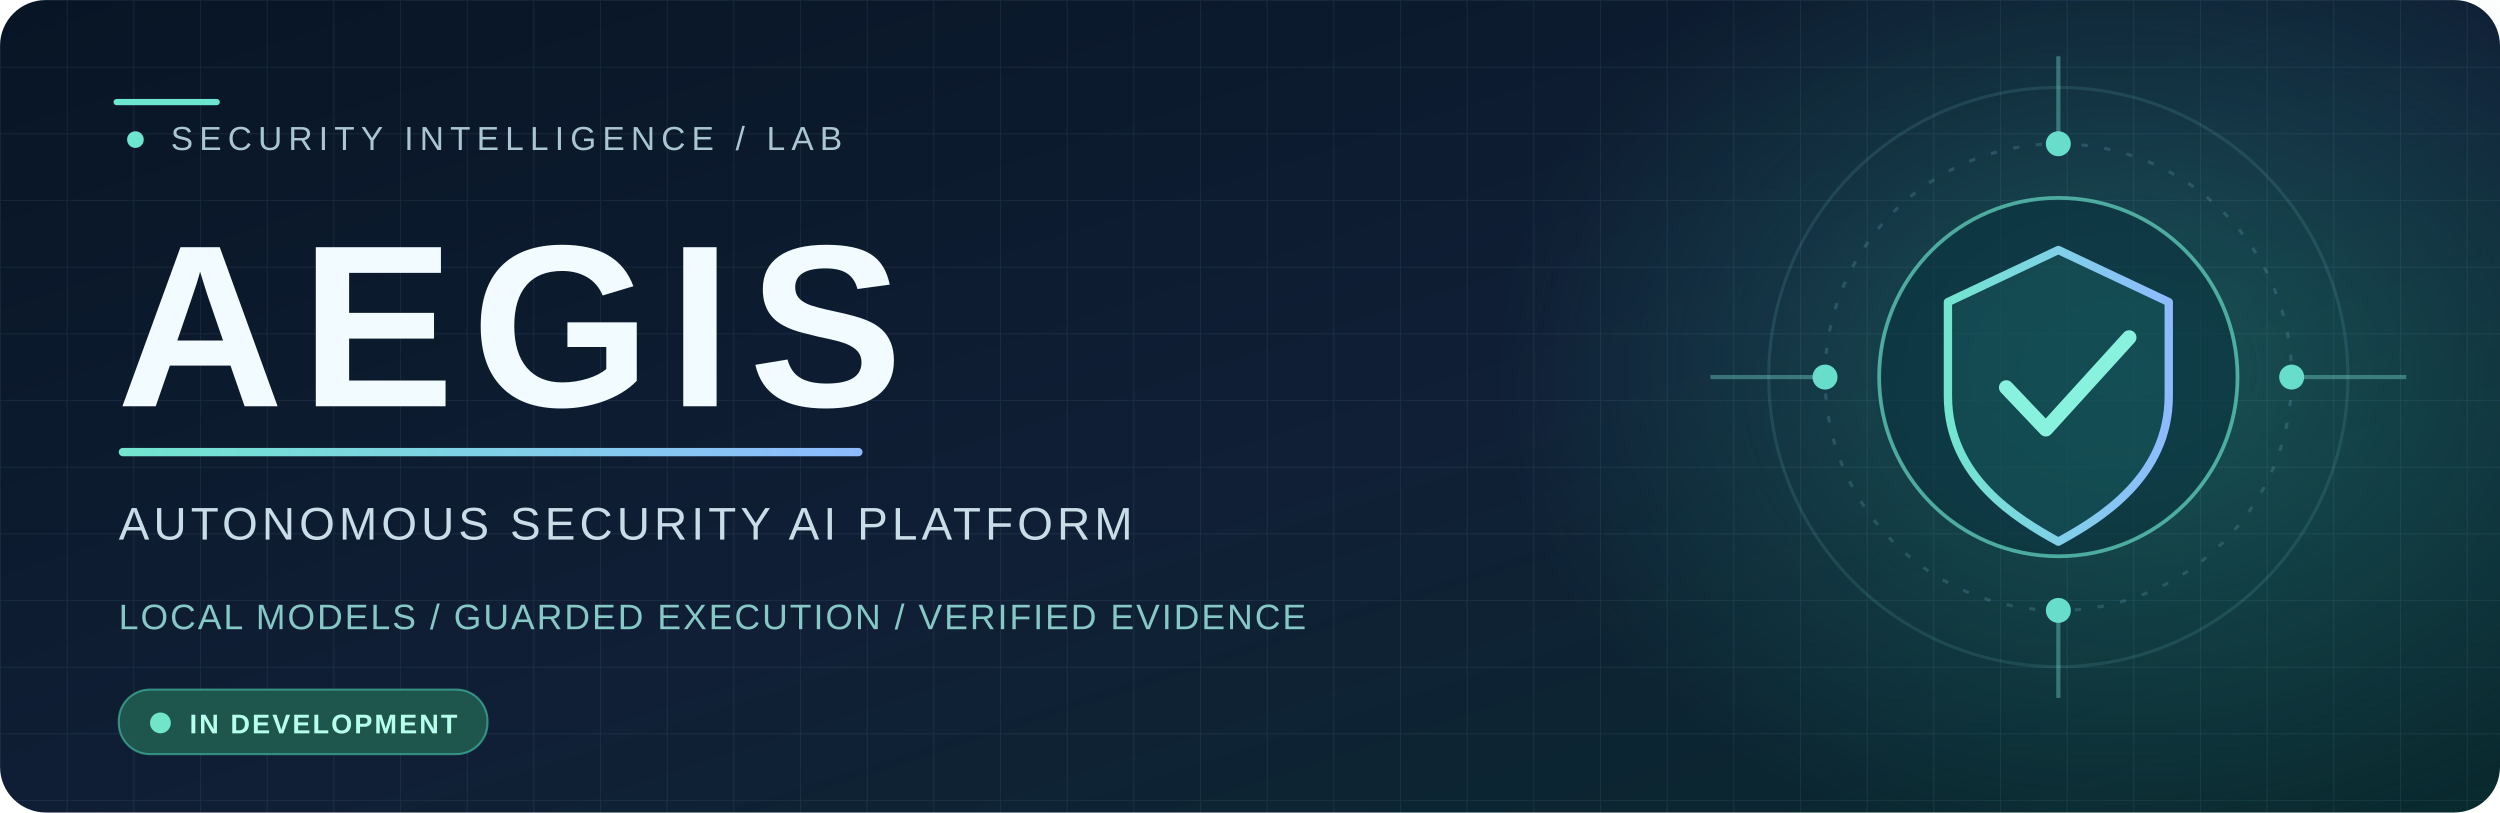
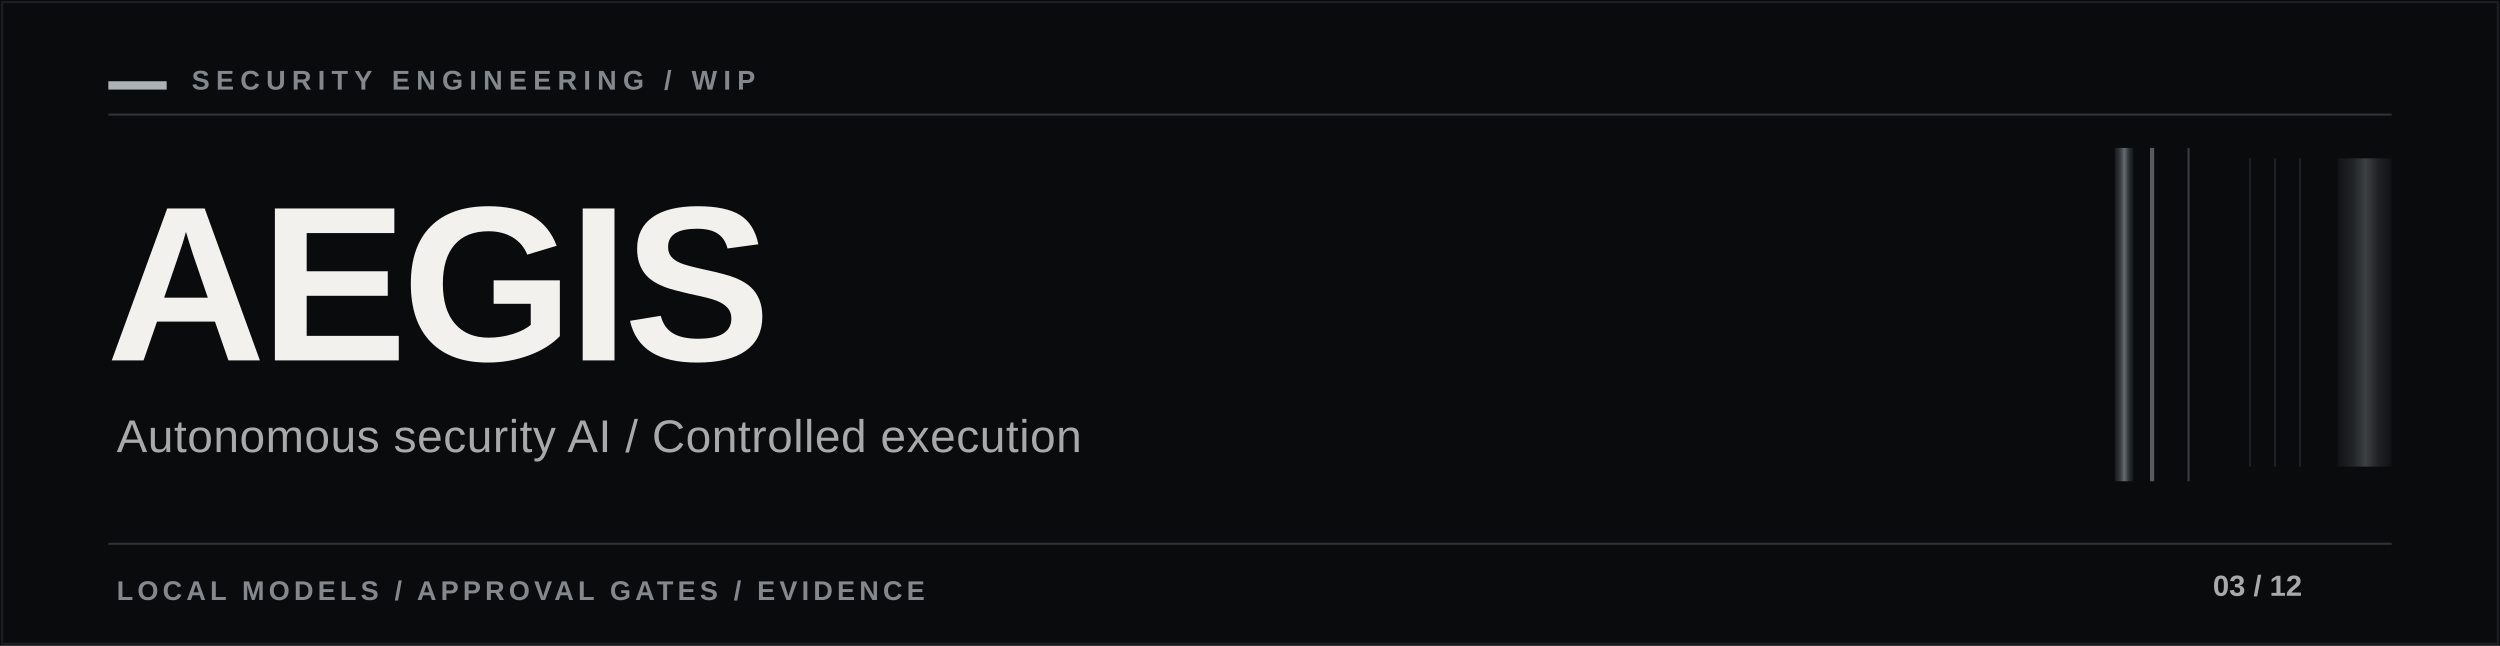
- <svg xmlns="http://www.w3.org/2000/svg" width="1200" height="390" viewBox="0 0 1200 390" role="img" aria-label="AEGIS autonomous security AI platform - in development">
+ <svg xmlns="http://www.w3.org/2000/svg" width="1200" height="310" viewBox="0 0 1200 310" role="img" aria-labelledby="title desc">
  <defs>
-     <linearGradient id="bg" x1="0" y1="0" x2="1" y2="1">
-       <stop stop-color="#081525" />
-       <stop offset=".55" stop-color="#101F36" />
-       <stop offset="1" stop-color="#092A2E" />
+     <linearGradient id="aluminium" x1="0" y1="0" x2="1" y2="0">
+       <stop offset="0" stop-color="#17191B" />
+       <stop offset=".28" stop-color="#3A3D40" />
+       <stop offset=".52" stop-color="#72777A" />
+       <stop offset=".76" stop-color="#34383B" />
+       <stop offset="1" stop-color="#16181B" />
    </linearGradient>
-     <linearGradient id="accent" x1="0" y1="0" x2="1" y2="0">
-       <stop stop-color="#72E5CF" />
-       <stop offset="1" stop-color="#8EBBFF" />
-     </linearGradient>
-     <radialGradient id="glow">
-       <stop stop-color="#32D4AF" stop-opacity=".28" />
-       <stop offset="1" stop-color="#32D4AF" stop-opacity="0" />
-     </radialGradient>
-     <pattern id="grid" width="32" height="32" patternUnits="userSpaceOnUse">
-       <path d="M32 0H0V32" fill="none" stroke="#A6D1DB" stroke-opacity=".08" stroke-width="1" />
-     </pattern>
-     <filter id="soft">
-       <feGaussianBlur stdDeviation="18" />
-     </filter>
  </defs>
-   <rect width="1200" height="390" rx="22" fill="url(#bg)" />
-   <rect width="1200" height="390" rx="22" fill="url(#grid)" />
-   <ellipse cx="1020" cy="178" rx="300" ry="235" fill="url(#glow)" />
-   <path d="M56 49h48" stroke="#6DE6D0" stroke-width="3" stroke-linecap="round" />
-   <circle cx="65" cy="67" r="4" fill="#6DE6D0" />
-   <text x="82" y="72" fill="#A9C6D2" font-family="Arial,Helvetica,sans-serif" font-size="16" letter-spacing="3">SECURITY INTELLIGENCE / LAB</text>
-   <text x="56" y="195" fill="#F2FBFF" font-family="Arial,Helvetica,sans-serif" font-size="111" font-weight="800" letter-spacing="8">AEGIS</text>
-   <rect x="57" y="215" width="357" height="4" rx="2" fill="url(#accent)" />
-   <text x="57" y="259" fill="#C8DDE7" font-family="Arial,Helvetica,sans-serif" font-size="22" letter-spacing="2">AUTONOMOUS SECURITY AI PLATFORM</text>
-   <text x="57" y="302" fill="#85C8C6" font-family="Arial,Helvetica,sans-serif" font-size="17" letter-spacing="1">LOCAL MODELS  /  GUARDED EXECUTION  /  VERIFIED EVIDENCE</text>
-   <rect x="57" y="331" width="177" height="31" rx="15" fill="#1E564E" stroke="#49C9AD" stroke-opacity=".6" />
-   <circle cx="77" cy="347" r="5" fill="#70E5CA" />
-   <text x="91" y="352" fill="#B7FFED" font-family="Arial,Helvetica,sans-serif" font-size="13" font-weight="700" letter-spacing="1">IN DEVELOPMENT</text>
-   <g transform="translate(988 181)">
-     <circle r="139" stroke="#8CDAE6" stroke-opacity=".12" stroke-width="1.5" fill="none" />
-     <circle r="112" stroke="#80C7DD" stroke-opacity=".20" stroke-width="1.5" stroke-dasharray="3 8" fill="none" />
-     <circle r="86" fill="#0B3340" fill-opacity=".62" stroke="#6DE6D0" stroke-opacity=".65" stroke-width="1.8" />
-     <path d="M0 -61L53 -36V9C53 48 20 68 0 79C-20 68 -53 48 -53 9V-36Z" fill="#2C9F99" fill-opacity=".16" stroke="url(#accent)" stroke-width="4" stroke-linejoin="round" />
-     <path d="M-25 5L-6 25L34 -19" fill="none" stroke="#88F2DE" stroke-width="7" stroke-linecap="round" stroke-linejoin="round" />
-     <g fill="#67DDCC">
-       <circle cx="0" cy="-112" r="6" />
-       <circle cx="112" cy="0" r="6" />
-       <circle cx="0" cy="112" r="6" />
-       <circle cx="-112" cy="0" r="6" />
-     </g>
-     <path d="M-112 0h-55m279 0h55M0-112v-42M0 112v42" stroke="#75D6CD" stroke-width="2" opacity=".4" />
+   <rect width="1200" height="310" fill="#0A0B0D" />
+   <rect x="1" y="1" width="1198" height="308" fill="none" stroke="#55585D" stroke-opacity=".25" />
+   <path d="M52 55H1148" stroke="#55585D" stroke-opacity=".52" stroke-width="1" />
+   <path d="M52 261H1148" stroke="#55585D" stroke-opacity=".5" stroke-width="1" />
+   <rect x="52" y="39" width="28" height="4" fill="#ADB2B6" />
+   <g font-family="Arial,Helvetica,sans-serif">
+     <text x="92" y="43" fill="#83888D" font-size="13" font-weight="700" letter-spacing="3">SECURITY ENGINEERING / WIP</text>
+     <text x="51" y="173" fill="#F2F1EE" font-size="106" font-weight="700" letter-spacing="-2.7">AEGIS</text>
+     <text x="56" y="217" fill="#A7A9AB" font-size="22" letter-spacing=".3">Autonomous security AI  /  Controlled execution</text>
+     <text x="56" y="288" fill="#83888D" font-size="13" font-weight="600" letter-spacing="2">LOCAL MODELS   /   APPROVAL GATES   /   EVIDENCE</text>
+     <text x="1105" y="286" fill="#A7A9AB" font-size="14" font-weight="700" text-anchor="end">03 / 12</text>
+   </g>
+   <g opacity=".88">
+     <rect x="1015" y="71" width="9" height="160" fill="url(#aluminium)" />
+     <rect x="1032" y="71" width="2" height="160" fill="#ADB2B6" opacity=".54" />
+     <rect x="1050" y="71" width="1" height="160" fill="#ADB2B6" opacity=".34" />
+     <path d="M1080 76V224M1092 76V224M1104 76V224" stroke="#55585D" stroke-opacity=".3" />
+     <rect x="1122" y="76" width="26" height="148" fill="url(#aluminium)" opacity=".55" />
  </g>
</svg>
